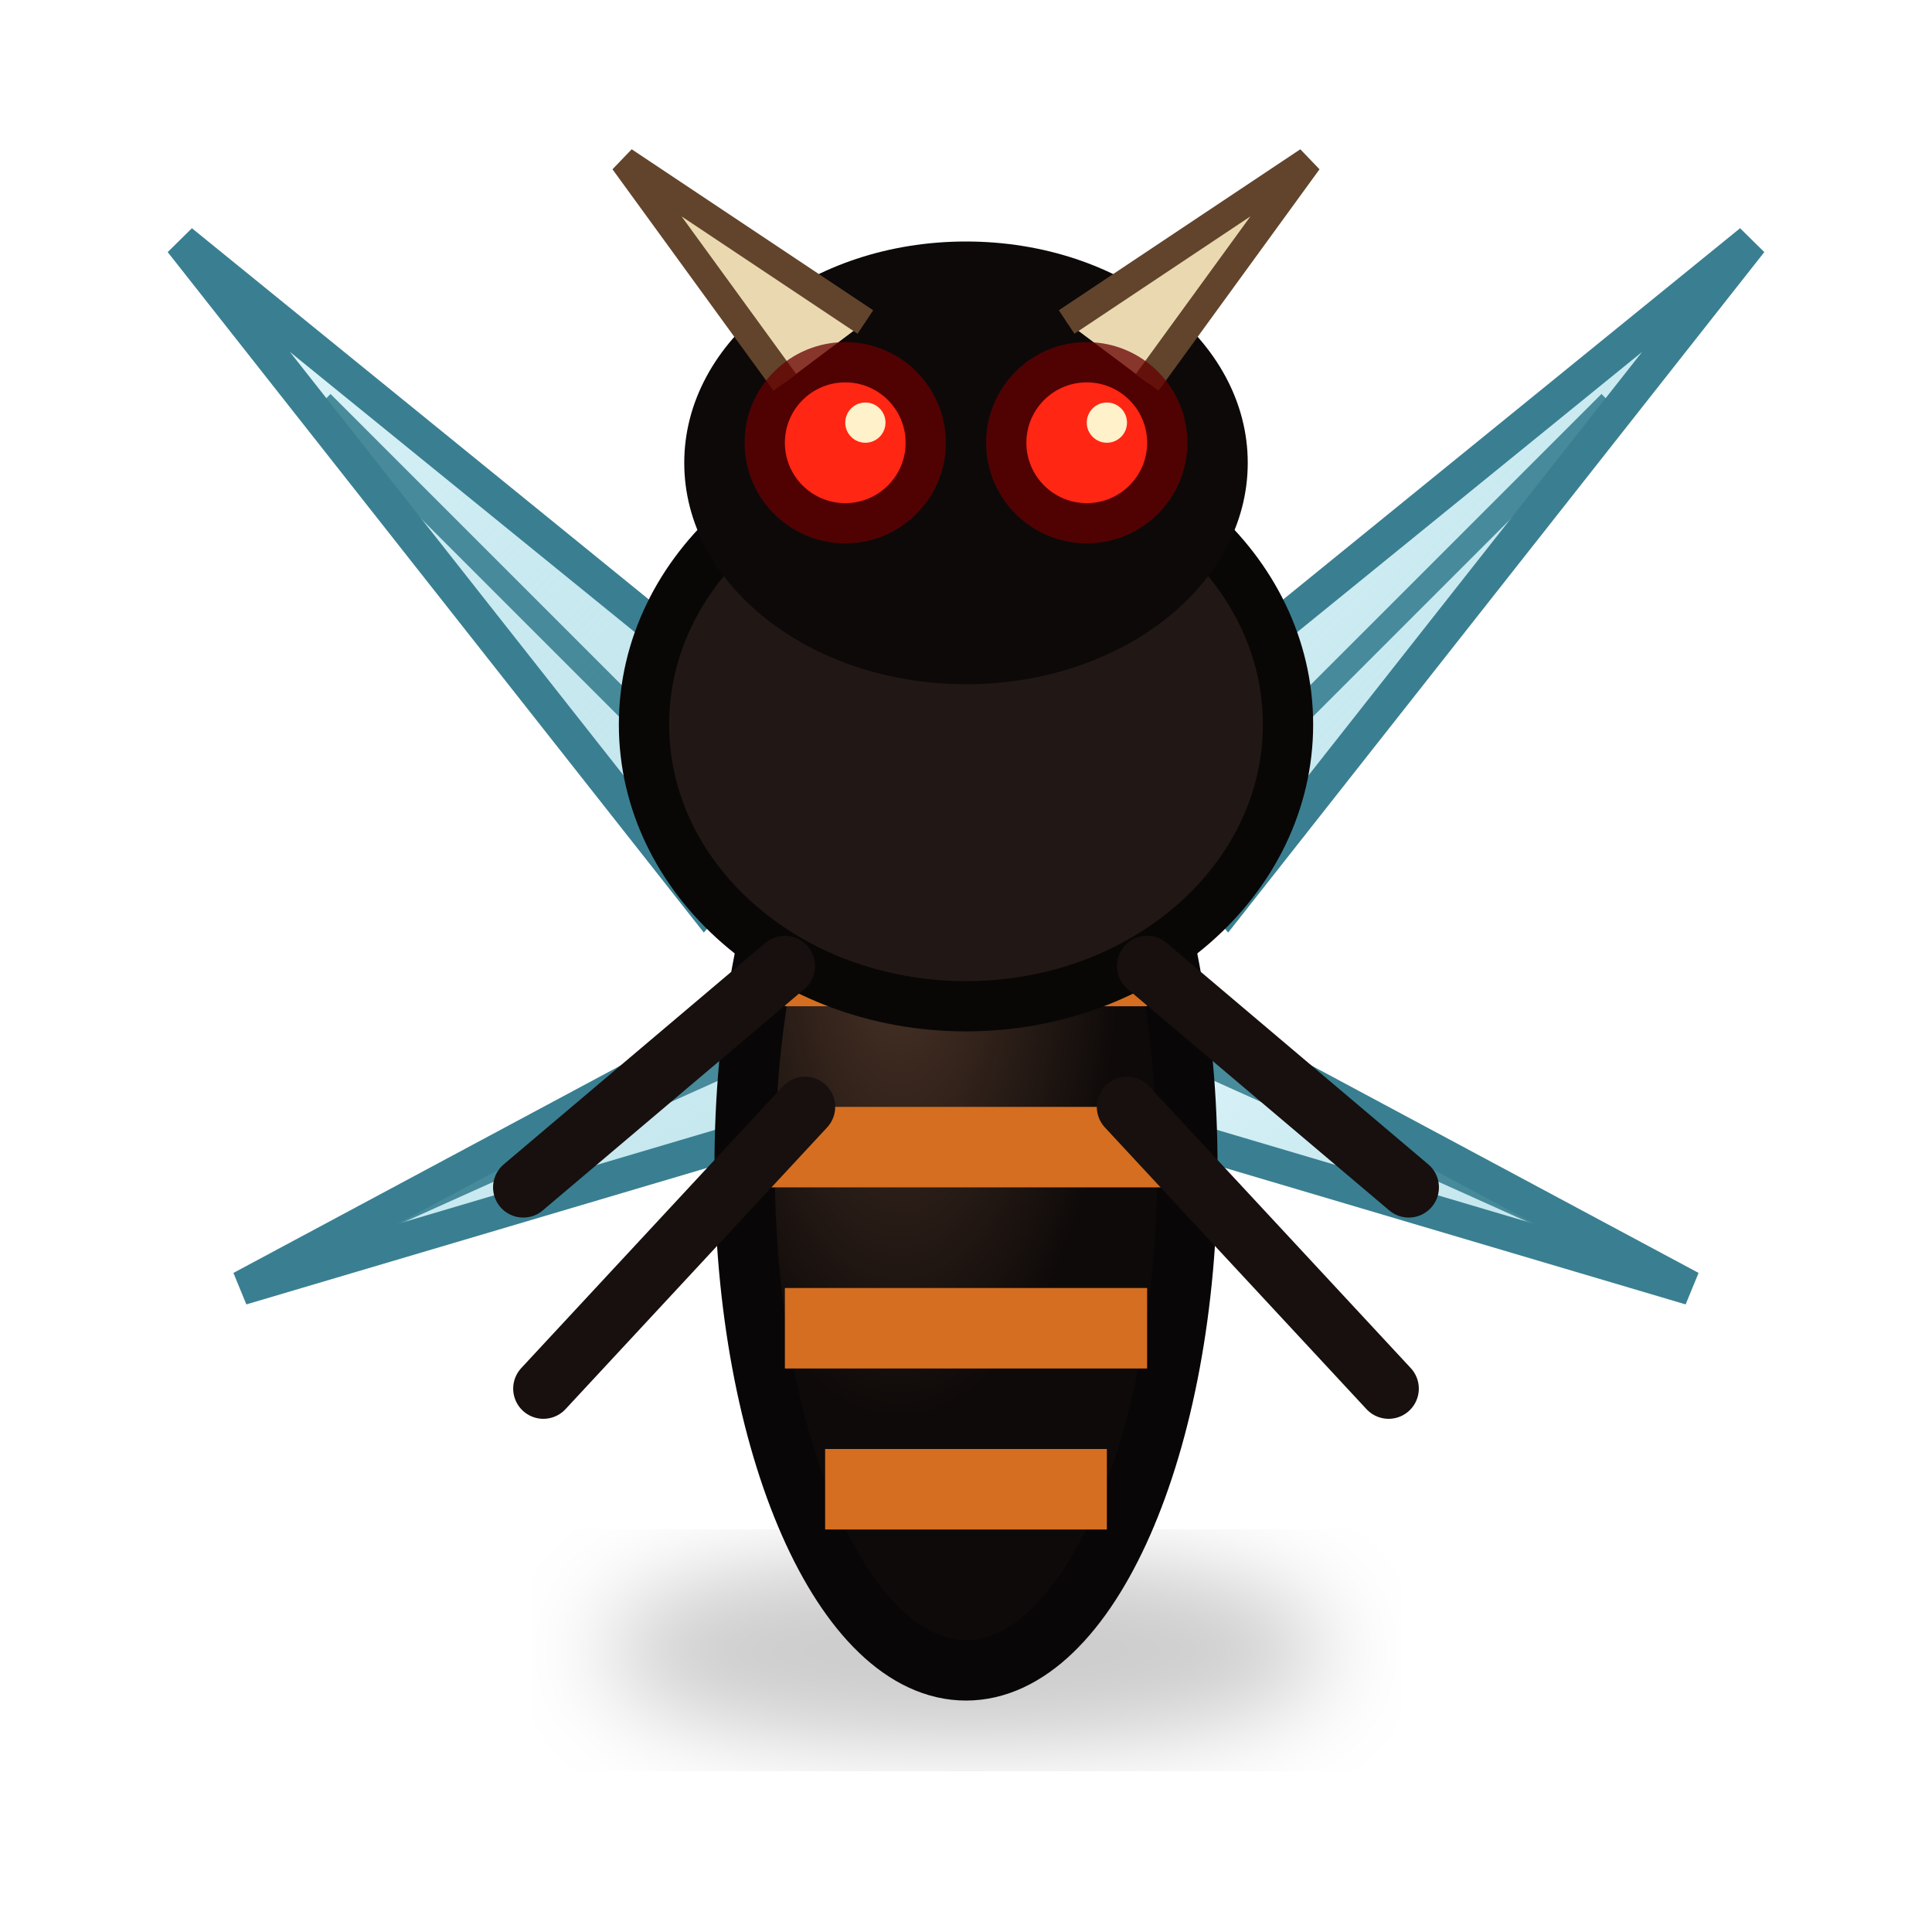
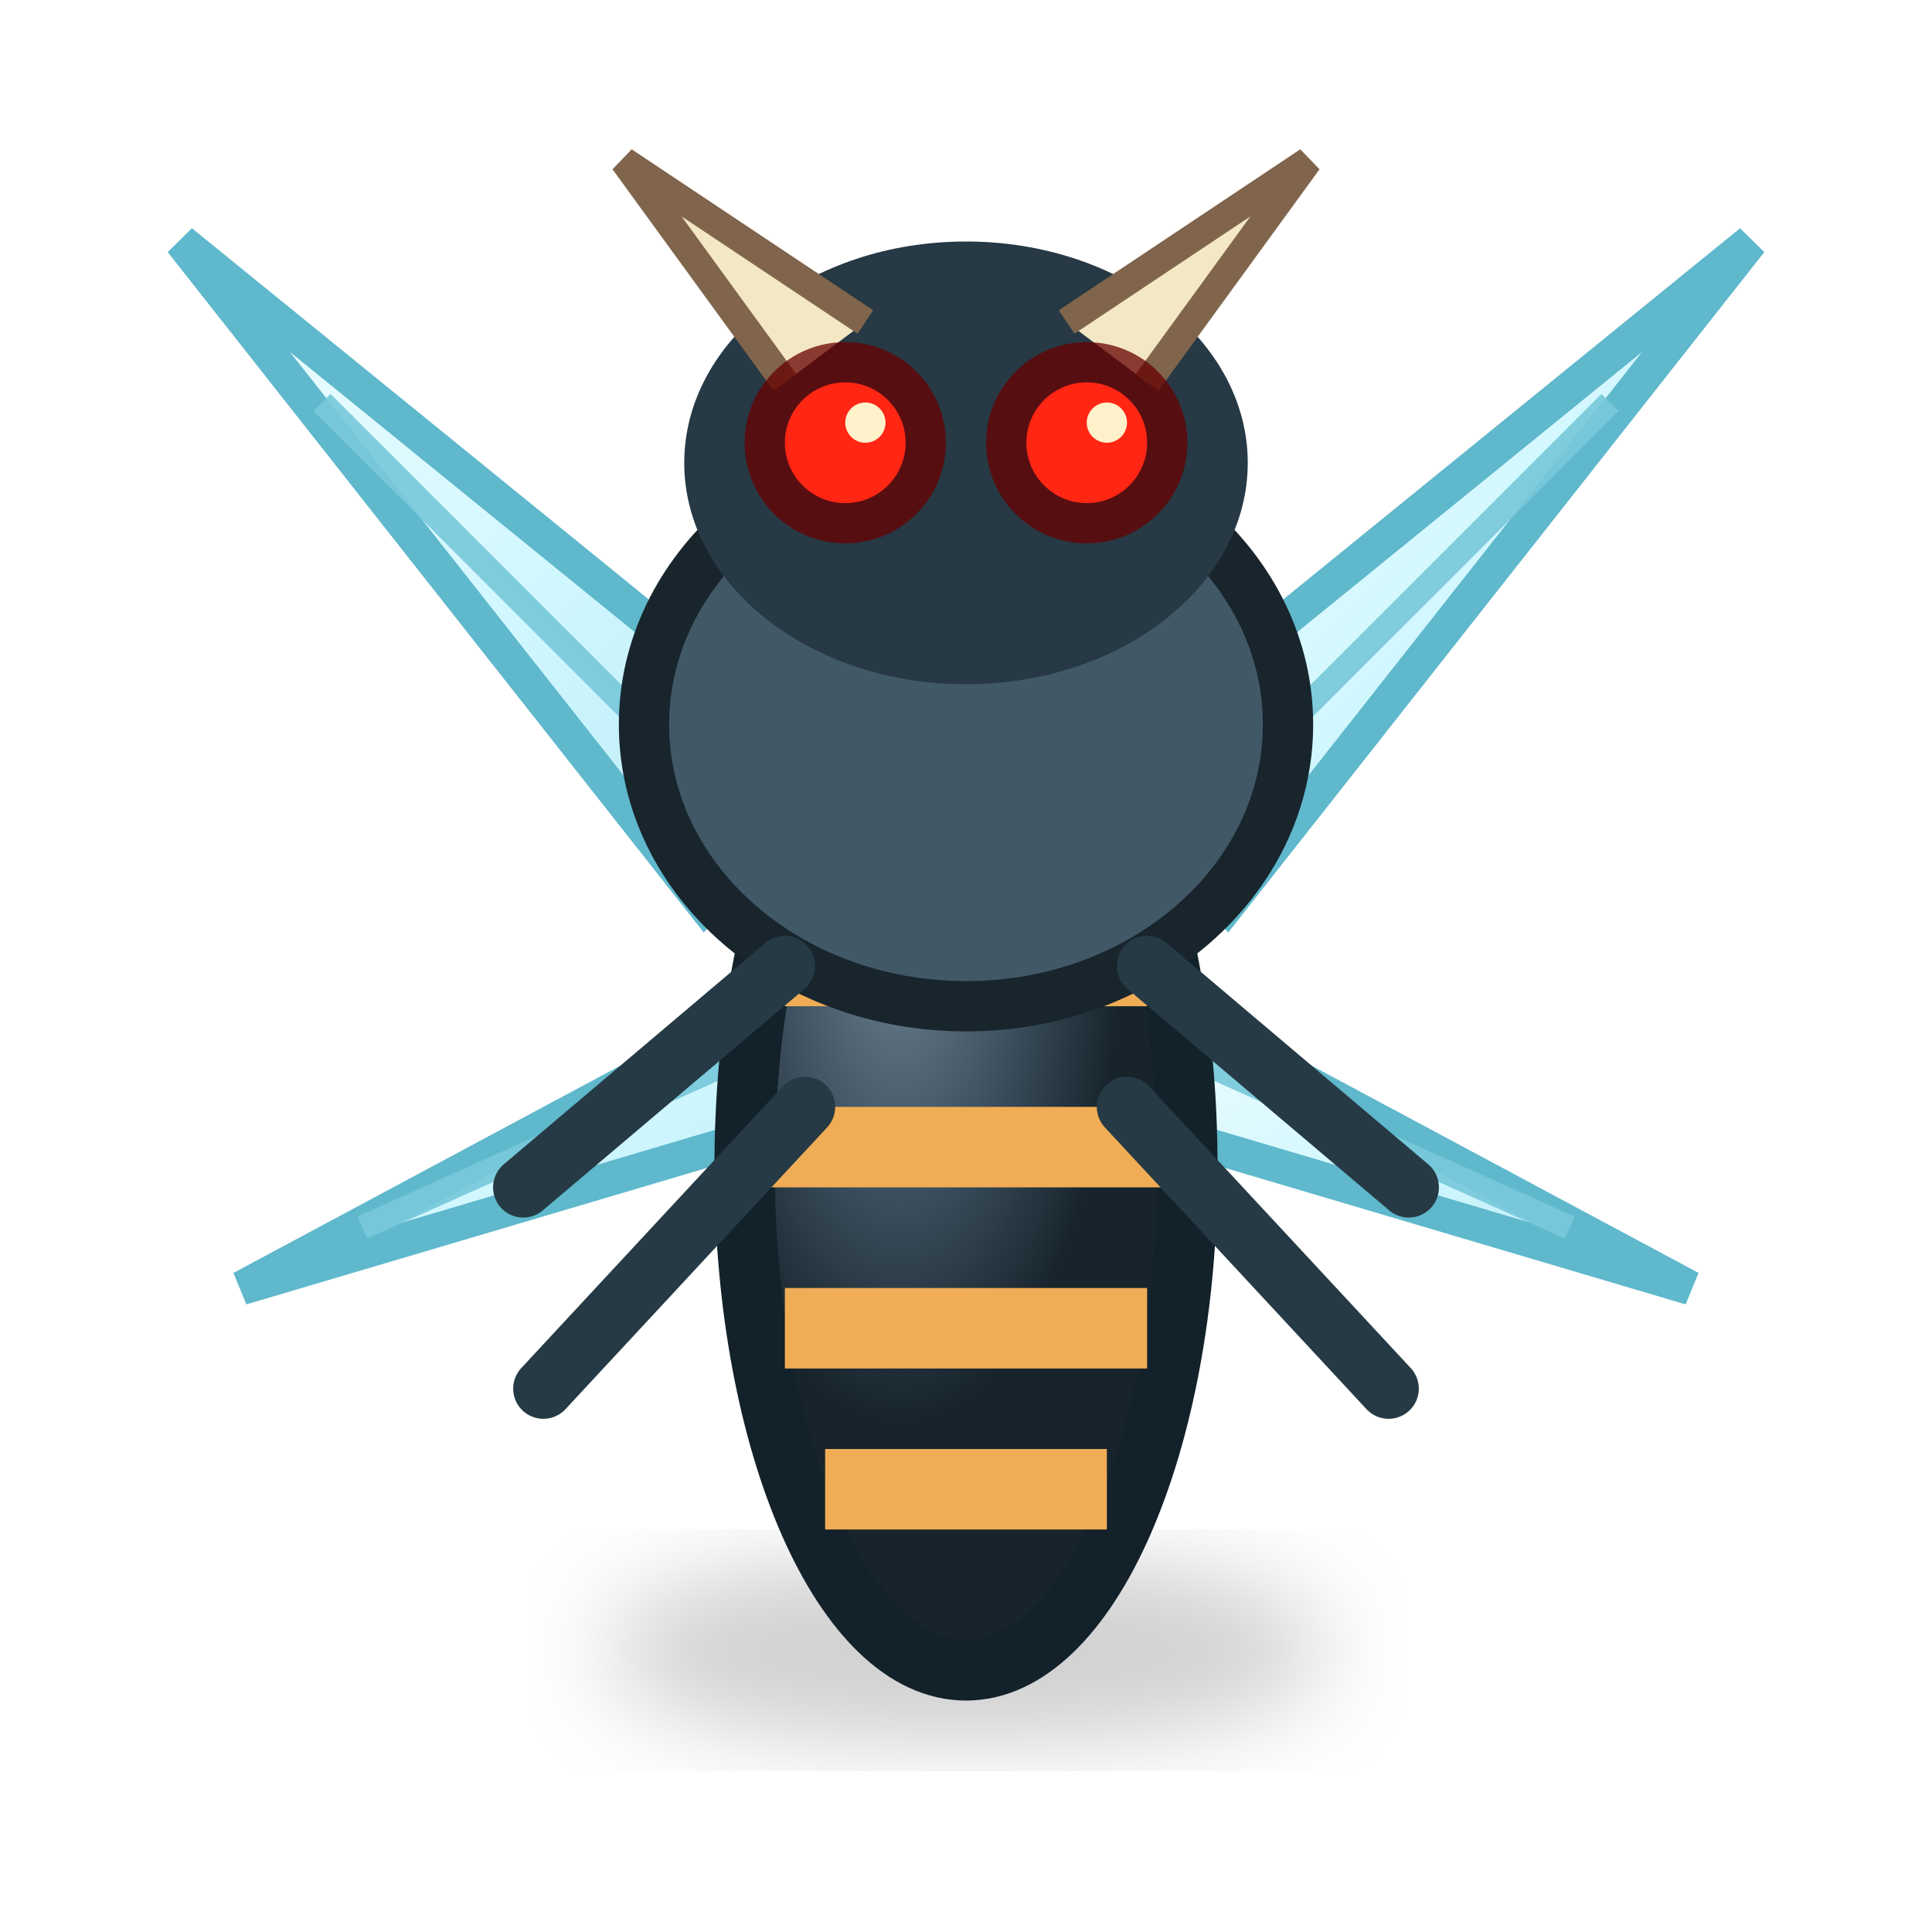
<svg xmlns="http://www.w3.org/2000/svg" viewBox="0 0 96 96">
  <defs>
    <linearGradient id="w" x1="0" y1="0" x2="1" y2="1">
-       <stop stop-color="#e7fbff" stop-opacity=".88" />
-       <stop offset="1" stop-color="#6fc1d2" stop-opacity=".38" />
+       <stop stop-color="#f4feff" stop-opacity=".96" />
+       <stop offset=".52" stop-color="#c9f6ff" stop-opacity=".82" />
+       <stop offset="1" stop-color="#8edff1" stop-opacity=".56" />
    </linearGradient>
    <radialGradient id="b" cx="35%" cy="25%">
-       <stop stop-color="#4d3528" />
-       <stop offset="1" stop-color="#0e0a09" />
+       <stop stop-color="#6f8494" />
+       <stop offset=".5" stop-color="#405463" />
+       <stop offset="1" stop-color="#17242c" />
    </radialGradient>
    <filter id="g">
      <feGaussianBlur stdDeviation="2.4" />
    </filter>
  </defs>
-   <ellipse cx="48" cy="82" rx="18" ry="5" fill="#000" opacity=".2" filter="url(#g)" />
-   <g fill="url(#w)" stroke="#397f91" stroke-width="1.7">
+   <ellipse cx="48" cy="82" rx="18" ry="5" fill="#000" opacity=".18" filter="url(#g)" />
+   <g fill="url(#w)" stroke="#5fb8cc" stroke-width="1.7">
    <path d="M41 38 9 12 35 45Z" />
    <path d="m55 38 32-26-26 33Z" />
    <path d="M40 49 12 64 39 56Z" />
    <path d="m56 49 28 15-27-8Z" />
  </g>
-   <g stroke="#397f91" stroke-width="1.2" opacity=".9">
+   <g stroke="#77c9da" stroke-width="1.2" opacity=".92">
    <path d="M37 41 16 20M59 41l21-21M38 52 18 61M58 52l20 9" />
  </g>
-   <ellipse cx="48" cy="58" rx="11" ry="25" fill="url(#b)" stroke="#080606" stroke-width="3" />
-   <path d="M39 48h18M38 57h20M39 66h18M41 74h14" stroke="#d56e20" stroke-width="4" />
-   <ellipse cx="48" cy="36" rx="16" ry="14" fill="#211815" stroke="#090706" stroke-width="2.5" />
-   <ellipse cx="48" cy="23" rx="14" ry="11" fill="#0d0909" />
-   <path d="m39 19-8-11 12 8m14 3 8-11-12 8" fill="#ead9b0" stroke="#61442b" stroke-width="1.4" />
+   <ellipse cx="48" cy="58" rx="11" ry="25" fill="url(#b)" stroke="#13212a" stroke-width="3" />
+   <path d="M39 48h18M38 57h20M39 66h18M41 74h14" stroke="#f0ad55" stroke-width="4" />
+   <ellipse cx="48" cy="36" rx="16" ry="14" fill="#415867" stroke="#18252d" stroke-width="2.5" />
+   <ellipse cx="48" cy="23" rx="14" ry="11" fill="#263944" />
+   <path d="m39 19-8-11 12 8m14 3 8-11-12 8" fill="#f4e7c3" stroke="#80654c" stroke-width="1.4" />
  <g>
    <circle cx="42" cy="22" r="5" fill="#670000" opacity=".75" />
    <circle cx="54" cy="22" r="5" fill="#670000" opacity=".75" />
    <circle cx="42" cy="22" r="3" fill="#ff2614" />
    <circle cx="54" cy="22" r="3" fill="#ff2614" />
    <circle cx="43" cy="21" r="1" fill="#fff1c9" />
    <circle cx="55" cy="21" r="1" fill="#fff1c9" />
  </g>
-   <g stroke="#17100e" stroke-width="3" stroke-linecap="round">
+   <g stroke="#263a45" stroke-width="3" stroke-linecap="round">
    <path d="M39 48 26 59M40 55 27 69M57 48 70 59M56 55 69 69" />
  </g>
</svg>
